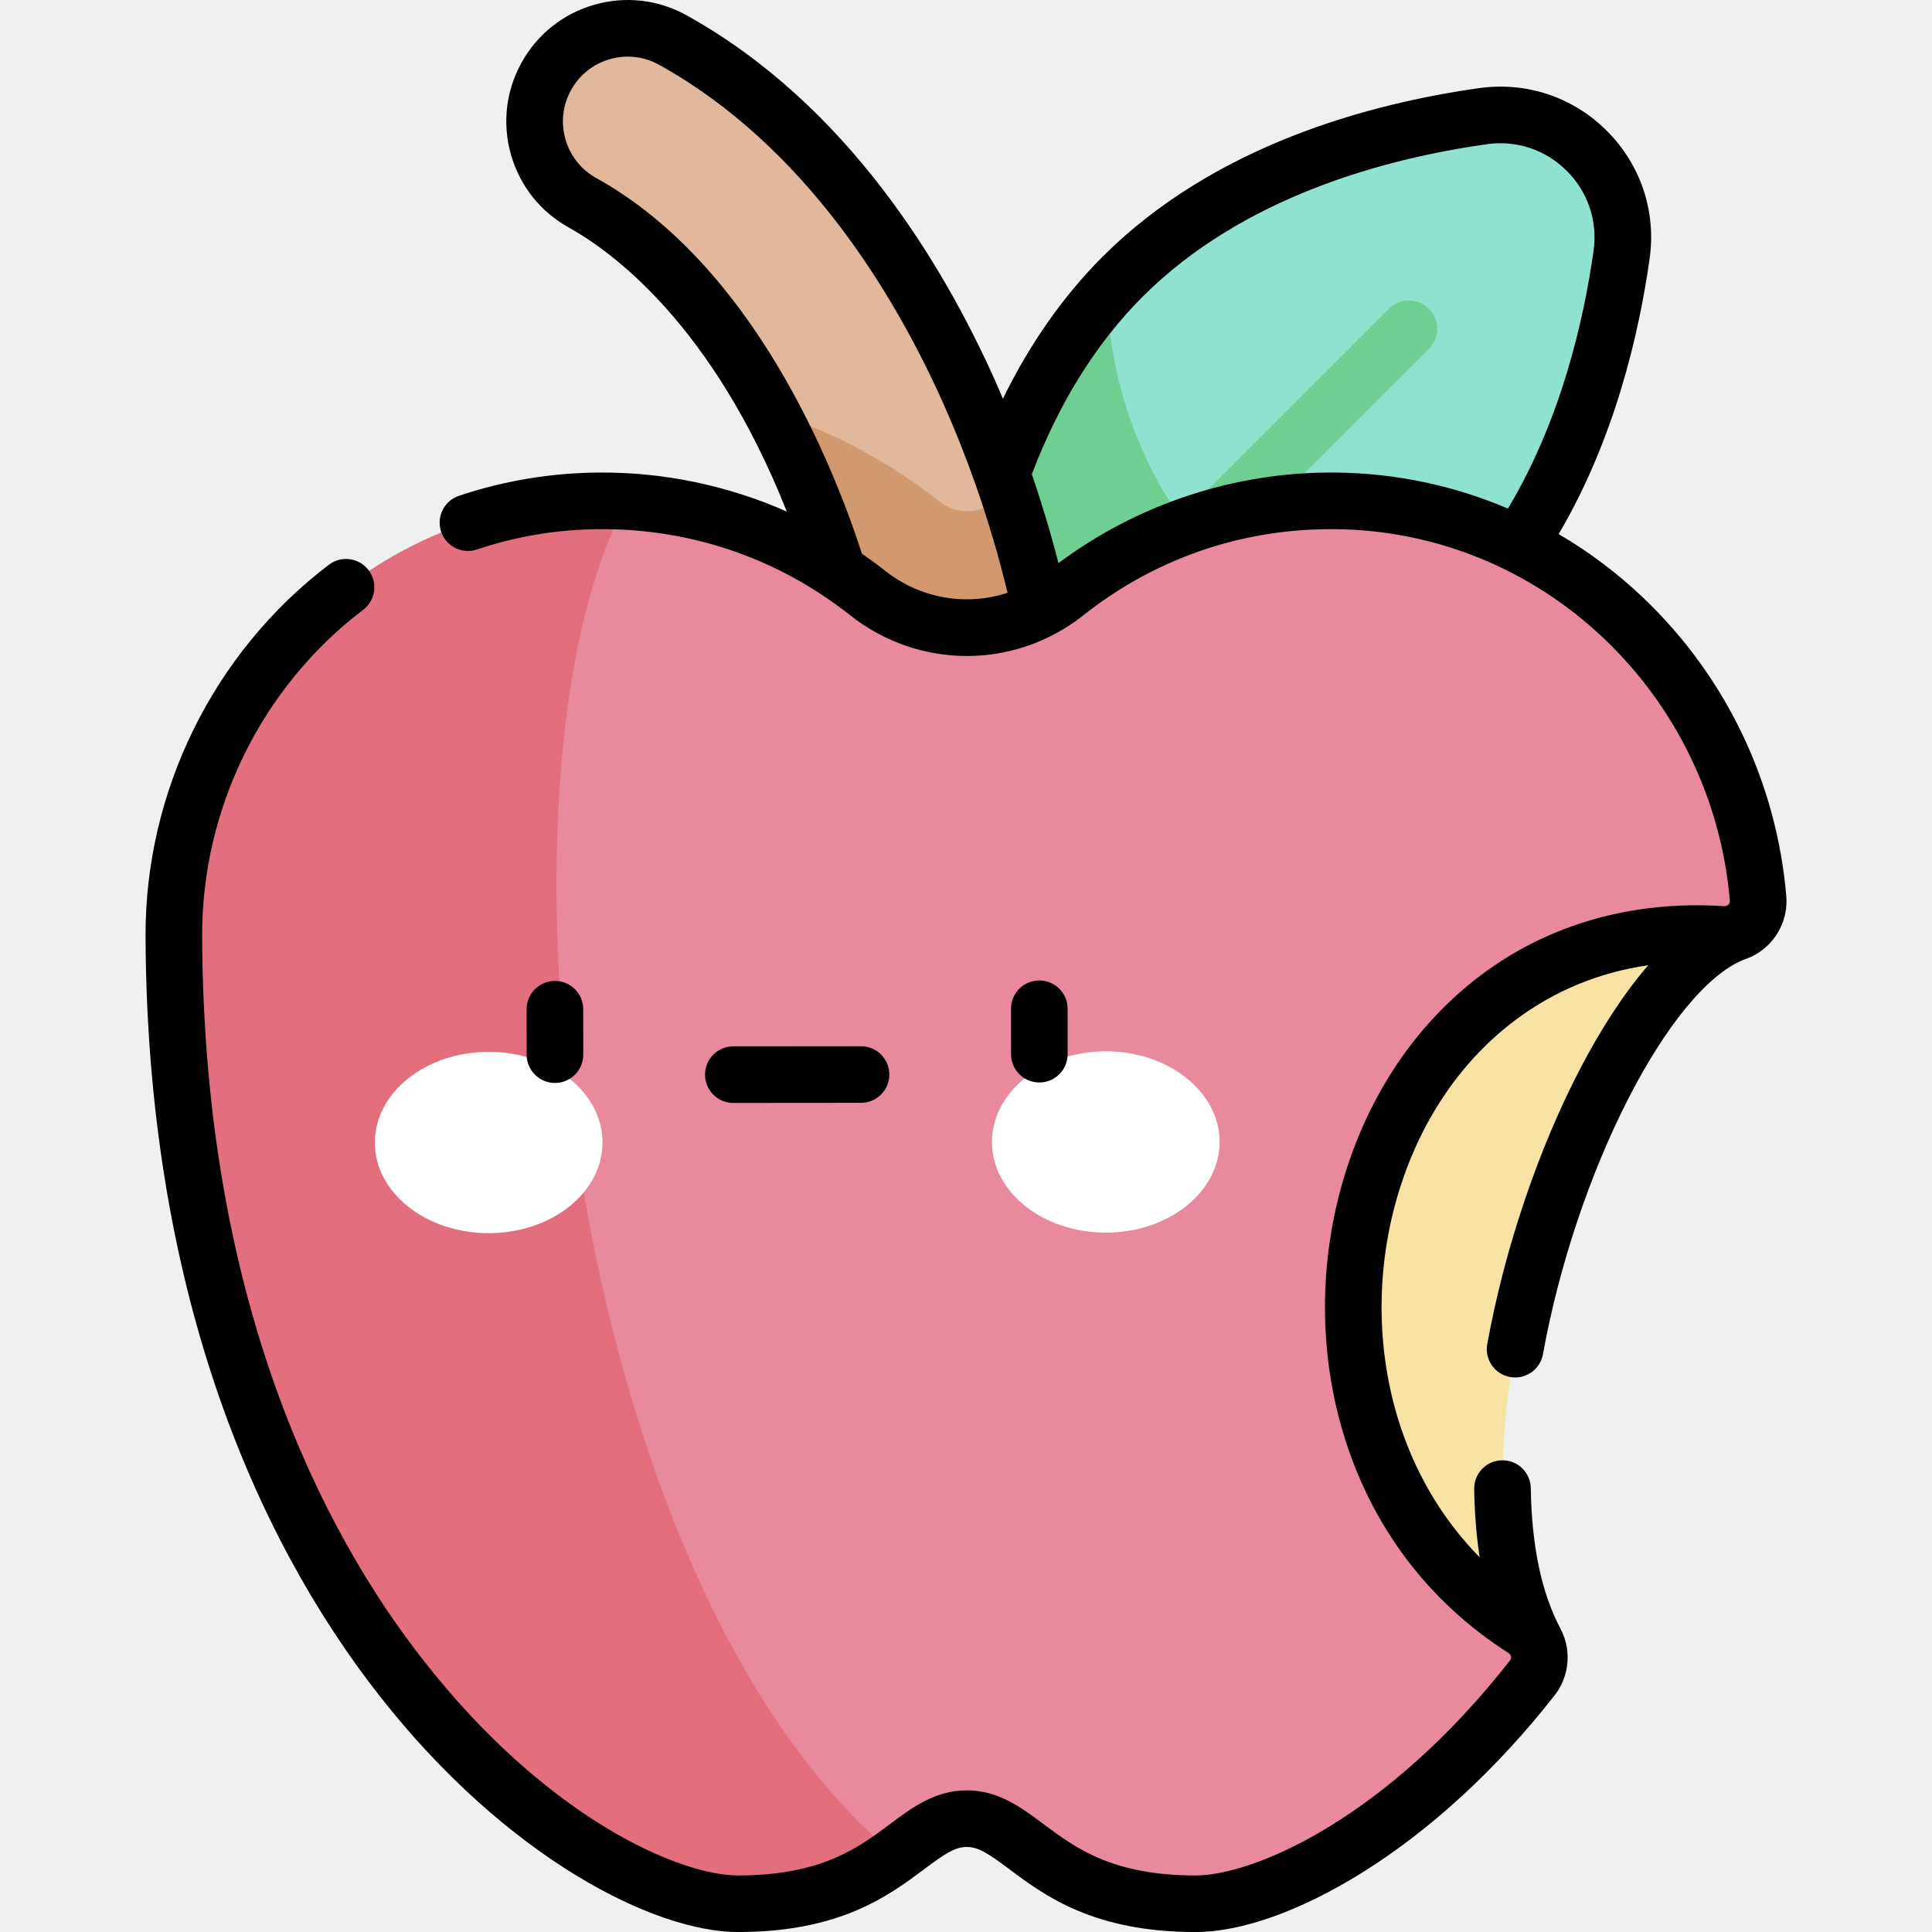
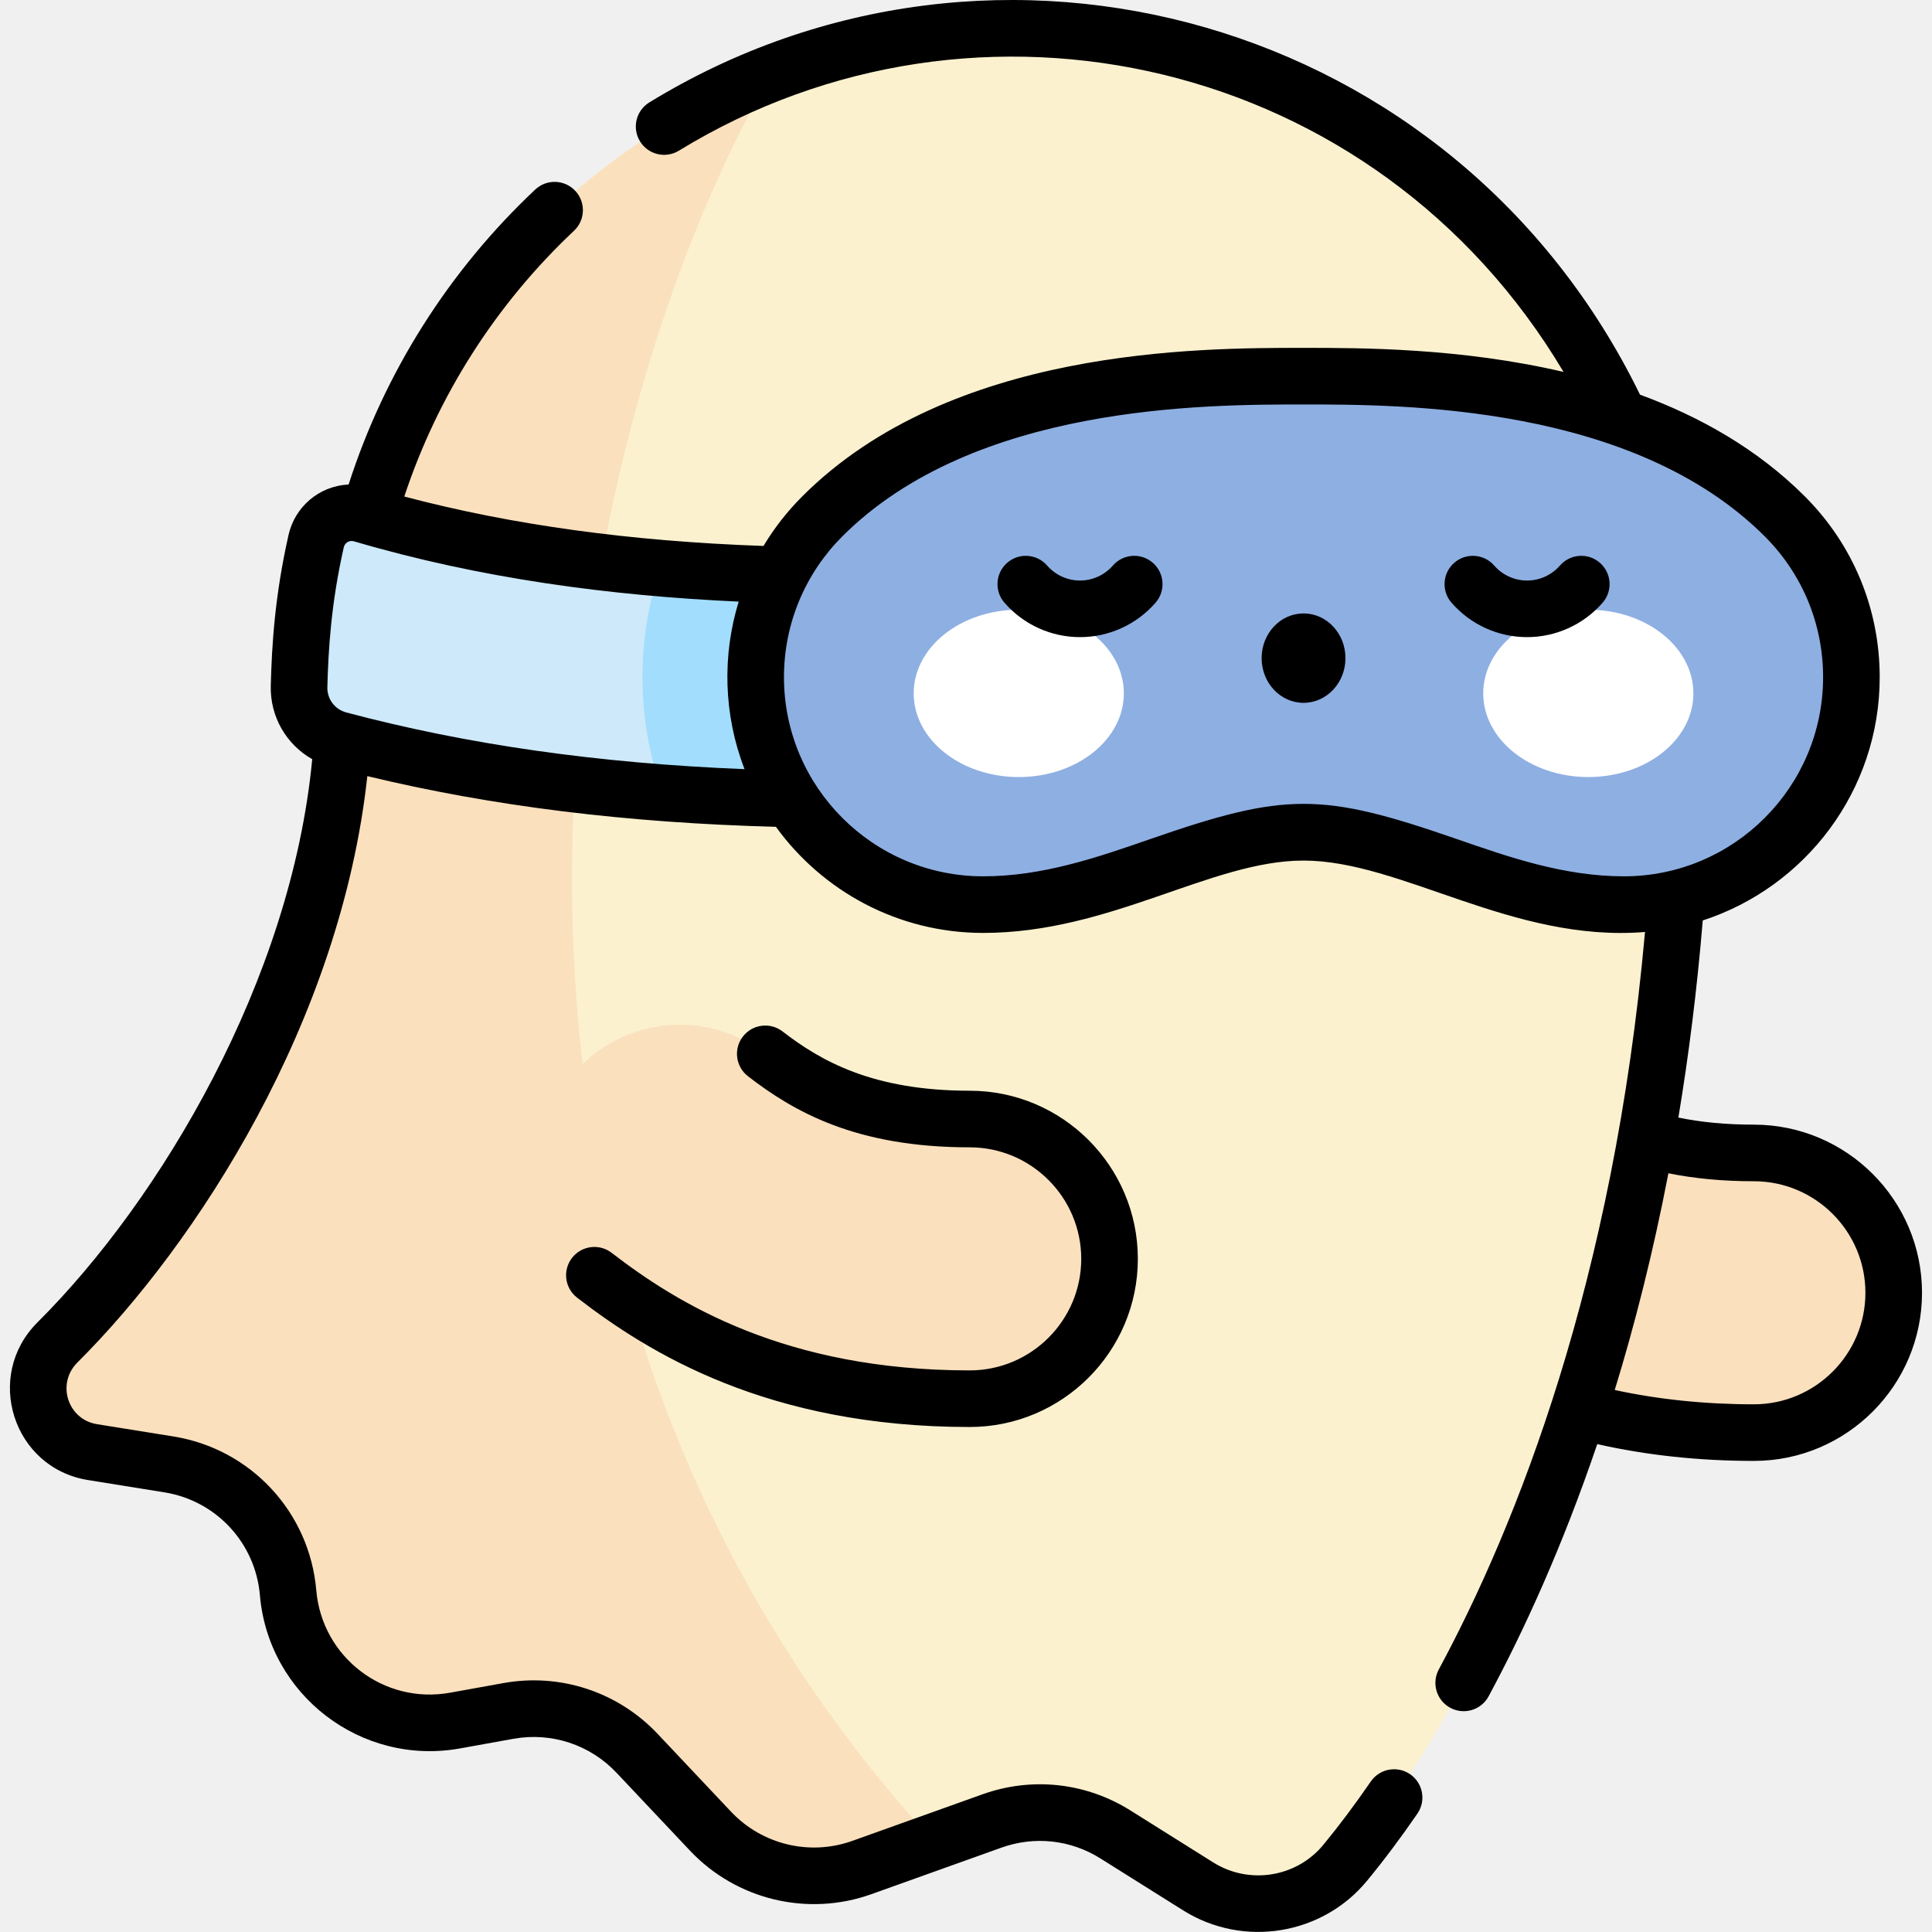
- <svg xmlns="http://www.w3.org/2000/svg" id="Capa_1" enable-background="new 0 0 512 512" style="padding:2px;" height="40" viewBox="0 0 512 512" width="40">
-   <path d="m406.852 434.997c-27.679-52.198 16.319-175.701 54.009-188.203l-31.35-35.879-104.506 3.301v220.78h81.847z" fill="#f6e3a3" />
-   <path d="m387.173 163.04c-27.776 27.776-66.704 38.503-95.543 42.567-21.392 3.015-39.729-15.322-36.714-36.714 4.064-28.84 14.79-67.767 42.567-95.543 27.776-27.776 66.704-38.503 95.543-42.567 21.392-3.015 39.729 15.322 36.714 36.714-4.065 28.839-14.791 67.767-42.567 95.543z" fill="#8ee2cf" />
-   <path d="m291.629 205.607c22.989-3.24 52.383-10.724 77.434-27.691-53.259-16.784-74.99-63.317-75.63-100.289-24.777 27.394-34.659 63.876-38.518 91.267-3.014 21.39 15.322 39.727 36.714 36.713z" fill="#6fce91" />
-   <path d="m311.277 156.745c-1.919 0-3.839-.733-5.304-2.197-2.929-2.929-2.929-7.678 0-10.606l62.101-62.101c2.93-2.929 7.678-2.929 10.607 0s2.929 7.678 0 10.606l-62.101 62.101c-1.464 1.465-3.383 2.197-5.303 2.197z" fill="#6fce91" />
-   <path d="m256.204 228.875c-13.621 0-24.663-11.042-24.663-24.663 0-38.629-25.786-121.947-77.164-150.473-11.909-6.611-16.203-21.625-9.591-33.534 6.611-11.909 21.626-16.202 33.534-9.591 40.551 22.513 65.12 63.228 78.59 93.419 14.778 33.123 23.958 71.509 23.958 100.179-.001 13.622-11.043 24.663-24.664 24.663z" fill="#e1b89a" />
-   <path d="m256.225 135.467c-1.828 0-4.554-.432-7.157-2.492-13.387-10.589-28.58-18.635-44.697-23.897 18.1 33.595 27.171 72.224 27.171 95.134 0 13.621 11.042 24.663 24.663 24.663s24.663-11.042 24.663-24.663c0-21.357-5.1-48.105-13.807-74.053-1.266.936-2.531 1.875-3.767 2.854-2.565 2.029-5.26 2.454-7.069 2.454z" fill="#d2996f" />
-   <path d="m158.502 132.73c26.996-.255 51.836 8.919 71.44 24.425 15.38 12.165 37.111 12.201 52.486.03 19.618-15.531 44.485-24.717 71.511-24.454 59.295.577 106.999 47.271 111.969 105.32.461 5.387-4.01 9.932-9.405 9.577-100.952-6.642-132.788 133.079-52.683 184.121 4.404 2.806 5.475 8.805 2.256 12.916-32.314 41.275-69.461 59.845-89.258 59.845-39.763 0-45.282-22.547-60.614-22.547s-20.851 22.547-60.614 22.547c-39.624 0-148.753-74.383-149.518-256.33-.264-62.674 49.759-114.859 112.43-115.45z" fill="#e8899e" />
-   <path d="m237.285 491.668c-88.111-72.913-110.491-287.772-71.073-358.726-2.551-.147-5.117-.236-7.711-.212-62.671.591-112.695 52.776-112.431 115.45.765 181.947 109.895 256.33 149.518 256.33 21.735 0 33.23-6.734 41.697-12.842z" fill="#e26e7e" />
-   <ellipse cx="293.041" cy="302.635" fill="#fff" rx="30.17" ry="24.026" />
-   <path d="m159.677 302.75c.011 13.269-13.487 24.038-30.15 24.052s-30.18-10.731-30.191-24 13.487-24.038 30.15-24.052c16.662-.014 30.179 10.731 30.191 24z" fill="#fff" />
-   <path d="m275.437 286.869h.006c4.143-.003 7.497-3.364 7.494-7.506l-.01-12.042c-.003-4.14-3.36-7.494-7.5-7.494h-.006c-4.143.003-7.497 3.364-7.494 7.506l.01 12.042c.003 4.14 3.36 7.494 7.5 7.494zm-81.094 5.423 33.843-.029c4.142-.003 7.497-3.364 7.494-7.506-.003-4.14-3.36-7.494-7.5-7.494h-.006l-33.843.029c-4.142.003-7.497 3.364-7.494 7.506.003 4.14 3.36 7.494 7.5 7.494zm279.037-54.881c-2.579-30.126-16.044-58.184-37.914-79.004-6.871-6.542-14.395-12.186-22.408-16.872 14.872-25.23 21.321-53.211 24.109-72.991 1.768-12.551-2.361-24.893-11.329-33.86-8.968-8.968-21.31-13.095-33.859-11.328-29.265 4.124-70.334 15.225-99.8 44.69-10.435 10.435-19.27 23.048-26.403 37.62-.667-1.569-1.327-3.143-2.017-4.689-13.936-31.234-39.44-73.403-81.798-96.92-7.511-4.17-16.196-5.166-24.456-2.803-8.261 2.362-15.106 7.8-19.276 15.311s-5.166 16.196-2.803 24.456 7.8 15.105 15.311 19.275c11.424 6.343 38.157 25.73 57.767 75.267-15.667-6.917-32.765-10.511-50.071-10.333-12.58.119-24.963 2.192-36.805 6.164-3.927 1.317-6.043 5.568-4.726 9.496 1.317 3.927 5.568 6.042 9.496 4.726 10.347-3.47 21.173-5.282 32.177-5.386 21.324-.176 41.635 5.785 59.19 17.367.111.077.223.153.338.224 2.451 1.631 4.85 3.367 7.188 5.217 18.21 14.403 43.62 14.415 61.794.028 18.89-14.955 41.587-22.84 65.705-22.84.358 0 .719.002 1.077.005 26.553.258 51.859 10.572 71.258 29.041 19.215 18.293 31.045 42.947 33.311 69.42.043.497-.185.842-.383 1.044-.059.06-.133.122-.216.181-.2.072-.401.141-.6.217-.078.008-.153.019-.242.012-24.178-1.591-46.473 4.716-64.476 18.238-16.327 12.263-28.599 29.862-35.487 50.893-7.43 22.686-7.852 47.583-1.187 70.104 7.323 24.746 22.519 45.043 43.944 58.695.215.137.359.302.456.467.002.004.004.007.006.01.096.166.145.332.168.471.045.262.038.651-.25 1.019-32.723 41.797-67.775 56.968-83.352 56.968-22.04 0-31.769-7.26-40.352-13.666-5.85-4.366-11.899-8.881-20.263-8.881s-14.413 4.515-20.263 8.88c-8.582 6.406-18.31 13.667-40.351 13.667-15.597 0-50.684-15.195-83.423-57.055-26.505-33.891-58.187-94.678-58.595-191.807-.142-33.786 15.808-66.14 42.667-86.545 3.298-2.506 3.941-7.211 1.435-10.509-2.506-3.299-7.212-3.94-10.509-1.435-30.589 23.24-48.754 60.082-48.592 98.553.78 185.327 112.643 263.797 157.018 263.797 27.021 0 39.912-9.621 49.324-16.645 5.196-3.878 8.058-5.902 11.29-5.902 3.233 0 6.095 2.024 11.291 5.902 9.412 7.024 22.303 16.645 49.323 16.645 12.115 0 27.702-5.53 43.889-15.571 18.267-11.331 35.997-27.636 51.274-47.15 2.824-3.607 4-8.272 3.225-12.798-.298-1.736-.876-3.395-1.688-4.923-.014-.028-.025-.057-.039-.085-4.955-9.345-7.58-21.828-7.803-37.101-.06-4.105-3.405-7.391-7.497-7.391-.036 0-.074.001-.111.001-4.142.06-7.45 3.466-7.39 7.608.094 6.43.583 12.471 1.455 18.114-10.151-10.334-17.605-23.064-21.904-37.591-5.809-19.631-5.433-41.357 1.059-61.178 5.927-18.096 16.384-33.162 30.24-43.569 10.414-7.821 22.227-12.688 35.272-14.577-7.143 8.253-13.169 18.169-17.748 26.88-11.24 21.383-20.321 48.183-24.913 73.527-.738 4.076 1.967 7.978 6.043 8.717.452.082.901.122 1.346.122 3.557 0 6.715-2.541 7.371-6.165 8.763-48.367 33.379-96.508 53.206-104.55.496-.16.983-.343 1.462-.551.236-.091.464-.192.685-.304 1.657-.809 3.19-1.89 4.512-3.238 3.34-3.407 5.024-8.082 4.617-12.826zm-238.785-86.139c-2.006-1.587-4.074-3.083-6.171-4.533-7.805-24.061-28.956-76.543-70.408-99.557-4.008-2.225-6.909-5.878-8.17-10.286s-.729-9.043 1.496-13.051 5.878-6.909 10.286-8.17 9.043-.729 13.05 1.496c38.741 21.508 62.376 60.769 75.381 89.918 3.017 6.763 5.805 13.78 8.333 20.929.008.023.015.046.023.068 3.367 9.527 6.258 19.287 8.598 29.011-10.834 3.563-23.001 1.624-32.418-5.825zm119.417-26.041c-26.482-.279-52.402 8.258-73.509 24.006-2.027-7.9-4.394-15.791-7.062-23.559 7.197-18.922 17.057-34.739 29.344-47.026 26.533-26.533 64.287-36.638 91.286-40.443 7.842-1.104 15.554 1.475 21.159 7.081s8.186 13.318 7.082 21.16c-2.624 18.624-8.702 44.999-22.696 68.326-14.305-6.102-29.757-9.391-45.604-9.545zm-206.943 161.764h.006c4.142-.003 7.498-3.364 7.494-7.506l-.009-12.042c-.003-4.14-3.36-7.494-7.5-7.494h-.006c-4.142.003-7.497 3.364-7.494 7.506l.009 12.042c.004 4.14 3.361 7.494 7.5 7.494z" />
+ <svg xmlns="http://www.w3.org/2000/svg" id="professor-logo" enable-background="new 0 0 512 512" height="40" viewBox="0 0 512 512" width="40">
+   <g>
+     <path d="m464.796 379.658c-51.159 0-81.267-18.672-99.461-32.717-16.201-12.506-19.198-35.777-6.692-51.978s35.778-19.198 51.978-6.692c11.065 8.541 26.155 17.271 54.175 17.271 20.466 0 37.058 16.591 37.058 37.058s-16.593 37.058-37.058 37.058z" fill="#fae0bd" />
+     <path d="m446.145 187.612c-.556 162.959-54.29 263.136-89.663 306.057-9.549 11.586-26.237 14.226-38.954 6.244l-21.926-13.763c-9.791-6.146-21.861-7.46-32.745-3.565l-34.434 12.323c-14.1 5.046-29.849 1.268-40.126-9.625l-19.463-20.631c-8.743-9.268-21.577-13.493-34.116-11.231l-14.118 2.547c-21.851 3.942-42.359-11.759-44.255-33.882-1.477-17.235-14.494-31.253-31.573-34.002l-20.263-3.261c-13.835-2.226-19.216-19.172-9.288-29.061 37.47-37.32 75.815-104.616 75.815-170.702 0-98.546 80.282-178.342 179.012-177.551 98.055.788 176.431 82.045 176.097 180.103z" fill="#fbf1cf" />
+     <path d="m24.509 384.824 20.263 3.261c17.079 2.748 30.096 16.767 31.573 34.002 1.896 22.122 22.404 37.823 44.255 33.882l14.118-2.547c12.539-2.262 25.372 1.963 34.115 11.231l19.463 20.631c10.276 10.893 26.026 14.671 40.126 9.625l19.032-6.811c-147.977-161.317-93.221-383.838-42.813-468.725-66.461 25.67-113.605 90.173-113.605 165.689 0 66.085-38.345 133.382-75.815 170.702-9.928 9.888-4.547 26.834 9.288 29.06z" fill="#fae0bd" />
+     <path d="m223.88 152.586c-56.377-.063-96.445-7.051-127.973-16.33-5.339-1.571-10.89 1.704-12.118 7.132-3.603 15.919-4.279 28.688-4.533 38.53-.171 6.607 4.213 12.444 10.6 14.142 35.344 9.39 78.272 15.819 134.79 15.819 16.763 0 30.275-13.911 29.624-30.818-.619-16.05-14.329-28.457-30.39-28.475z" fill="#cde9fa" />
+     <path d="m223.88 152.586c-17.854-.02-34.068-.736-48.898-1.998-3.091 9.184-4.721 18.902-4.721 28.875 0 10.756 1.894 21.076 5.361 30.65 15.145 1.142 31.424 1.766 49.023 1.766 16.762 0 30.275-13.911 29.624-30.818-.618-16.05-14.328-28.457-30.389-28.475z" fill="#a2ddfd" />
+     <path d="m345.451 99.688c29.729 0 90.892.514 127.537 37.158 10.907 10.907 17.653 25.974 17.653 42.618 0 33.286-26.984 60.27-60.27 60.27-32.553 0-58.439-19.175-84.919-19.175s-52.366 19.175-84.919 19.175c-33.286 0-60.27-26.984-60.27-60.27 0-16.643 6.746-31.711 17.653-42.618 36.643-36.645 97.806-37.158 127.535-37.158z" fill="#8eafe2" />
+     <path d="m256.982 370.67c-51.159 0-81.267-18.672-99.461-32.717-16.201-12.506-19.198-35.777-6.692-51.978s35.778-19.198 51.978-6.692c11.065 8.541 26.155 17.271 54.176 17.271 20.466 0 37.058 16.591 37.058 37.058-.001 20.468-16.593 37.058-37.059 37.058z" fill="#fae0bd" />
+     <g>
+       <g fill="#fff">
+         <ellipse cx="269.984" cy="183.752" rx="27.846" ry="22.175" />
+         <ellipse cx="420.919" cy="183.752" rx="27.846" ry="22.175" />
+       </g>
+     </g>
+     <path d="m305.507 149.146c-3.123-2.721-7.86-2.396-10.581.728-2.2 2.524-5.376 3.973-8.713 3.973s-6.513-1.448-8.713-3.973c-2.722-3.124-7.459-3.448-10.581-.728-3.123 2.721-3.449 7.459-.727 10.581 5.05 5.796 12.347 9.119 20.021 9.119s14.972-3.323 20.022-9.119c2.721-3.122 2.395-7.861-.728-10.581zm39.944 13.419c-6.135 0-11.109 5.304-11.109 11.847s4.973 11.847 11.109 11.847c6.135 0 11.109-5.304 11.109-11.847s-4.973-11.847-11.109-11.847zm-88.47 200.605c-48.868 0-77.553-17.78-94.878-31.153-3.28-2.531-7.988-1.926-10.52 1.353-2.531 3.279-1.925 7.989 1.354 10.52 19.063 14.716 50.59 34.28 104.044 34.28 24.569 0 44.559-19.988 44.559-44.558 0-24.569-19.989-44.558-44.559-44.558-25.767 0-39.528-7.94-49.592-15.709-3.279-2.528-7.989-1.925-10.52 1.354-2.53 3.279-1.924 7.989 1.354 10.521 12.066 9.313 28.483 18.834 58.758 18.834 16.299 0 29.559 13.26 29.559 29.558s-13.26 29.558-29.559 29.558zm167.003-214.024c-3.123-2.721-7.86-2.396-10.581.728-2.2 2.524-5.376 3.973-8.713 3.973s-6.513-1.448-8.713-3.973c-2.722-3.124-7.459-3.448-10.581-.728-3.123 2.721-3.449 7.459-.728 10.581 5.05 5.796 12.347 9.119 20.022 9.119s14.972-3.323 20.021-9.119c2.722-3.122 2.396-7.861-.727-10.581zm40.812 148.896c-7.317 0-13.917-.62-20.008-1.874 2.725-16.357 4.932-33.766 6.46-52.24 27.181-8.825 46.892-34.38 46.892-64.465 0-18.102-7.049-35.121-19.849-47.921-12.579-12.579-27.831-21.132-43.675-26.955-48.815-100.02-170.767-133.653-262.534-77.45-3.532 2.163-4.643 6.78-2.479 10.312 2.163 3.533 6.781 4.643 10.313 2.479 79.183-48.494 184.82-24.799 234.434 58.637-27.243-6.376-53.649-6.378-68.899-6.378-27.975 0-93.485 0-132.839 39.354-4.001 4.001-7.441 8.414-10.278 13.144-35.319-1.247-66.608-5.549-95.194-13.097 8.852-26.737 24.284-50.966 44.973-70.426 3.017-2.838 3.162-7.584.324-10.602-2.838-3.017-7.585-3.162-10.602-.324-22.903 21.542-39.904 48.458-49.451 78.169-8.01.384-14.271 6.082-15.911 13.326-3.661 16.177-4.438 29.294-4.715 39.99-.214 8.2 4.12 15.585 10.984 19.471-5.54 58.47-40.126 116.699-72.815 149.257-14.257 14.2-6.481 38.582 13.39 41.778l20.264 3.261c13.706 2.206 24.106 13.406 25.292 27.238 2.272 26.499 26.876 45.34 53.06 40.622l14.116-2.547c10.085-1.817 20.3 1.545 27.33 8.996l19.462 20.631c12.32 13.06 31.204 17.59 48.109 11.54l34.434-12.322c8.774-3.142 18.336-2.101 26.231 2.855l21.926 13.763c15.928 9.998 36.868 6.565 48.73-7.827 4.47-5.425 8.966-11.42 13.361-17.82 2.345-3.414 1.478-8.083-1.937-10.429-3.417-2.345-8.084-1.478-10.429 1.937-4.148 6.041-8.379 11.685-12.572 16.773-7.114 8.633-19.661 10.637-29.179 4.661l-21.926-13.763c-11.815-7.415-26.126-8.976-39.261-4.273l-34.434 12.322c-11.29 4.043-23.91 1.017-32.144-7.71l-19.463-20.631c-10.521-11.153-25.807-16.184-40.903-13.465l-14.116 2.547c-17.494 3.159-33.928-9.363-35.451-27.142-1.774-20.702-17.341-37.466-37.854-40.766l-20.263-3.258c-7.759-1.251-10.809-10.741-5.187-16.343 31.641-31.514 69.75-90.343 76.834-155.397 33.04 7.972 68.609 12.381 108.276 13.436 12.324 17.017 32.338 28.118 54.909 28.118 33.857 0 60.45-19.176 84.919-19.176 25.884 0 55.416 21.799 90.492 18.928-8.288 92.794-34.097 157.281-54.65 195.441-1.964 3.647-.6 8.195 3.047 10.16 3.639 1.959 8.192.607 10.16-3.047 9.217-17.115 19.454-39.359 28.789-66.834 13.033 2.945 26.955 4.451 41.507 4.451 24.569 0 44.558-19.988 44.558-44.558-.001-24.568-19.989-44.557-44.558-44.557zm-373.016-109.231c-3.041-.808-5.108-3.562-5.027-6.698.259-9.966.978-22.164 4.352-37.069.269-1.187 1.485-1.95 2.686-1.592 33.363 9.819 67.788 14.424 101.972 15.981-4.397 14.278-4.029 29.977 1.549 44.4-38.733-1.551-73.377-6.478-105.532-15.022zm338.591 43.423c-15.852 0-30.372-5.04-44.415-9.914-35.679-12.384-45.337-12.382-81.009 0-14.043 4.874-28.564 9.914-44.415 9.914-29.098 0-52.771-23.673-52.771-52.771 0-14.519 5.862-27.72 15.457-37.313 34.96-34.962 96.117-34.962 122.233-34.962 26.115 0 87.272 0 122.233 34.962 9.967 9.967 15.456 23.218 15.456 37.313 0 29.098-23.671 52.771-52.769 52.771zm34.425 139.923c-12.946 0-25.304-1.289-36.872-3.795 5.304-17.29 10.173-36.425 14.218-57.432 6.982 1.409 14.457 2.112 22.654 2.112 16.298 0 29.558 13.26 29.558 29.558-.001 16.298-13.26 29.557-29.558 29.557z" />
+   </g>
</svg>
